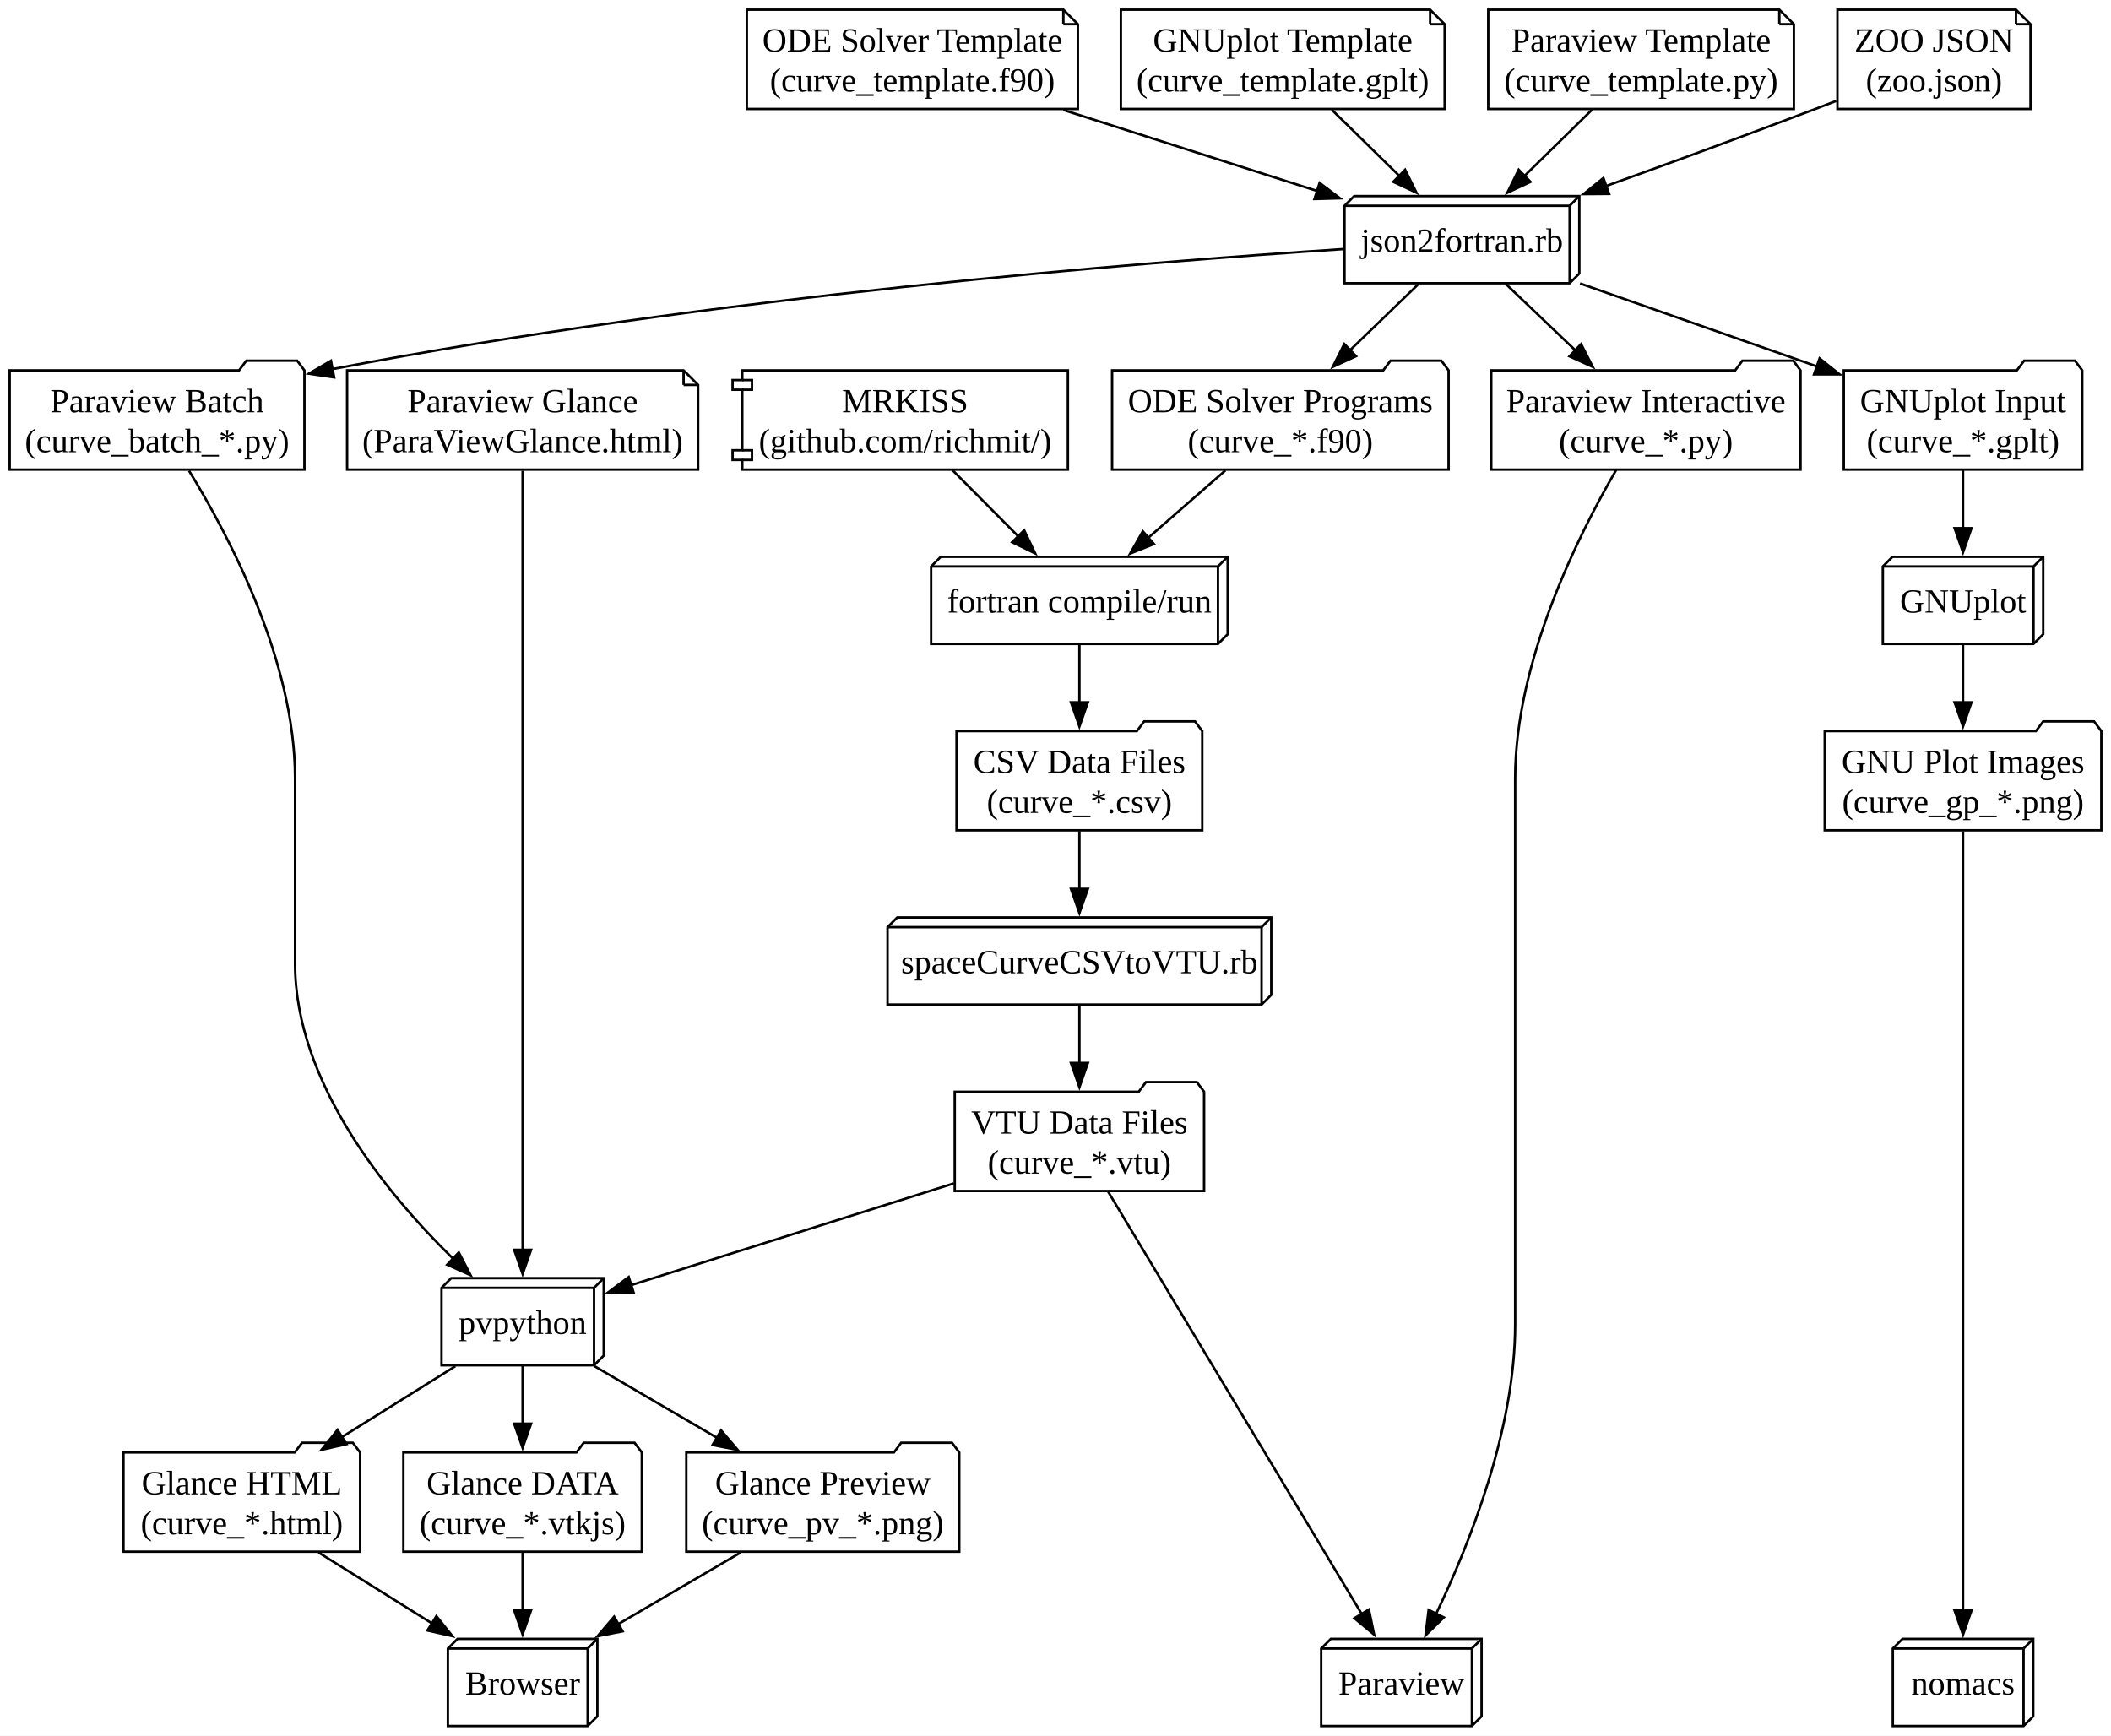
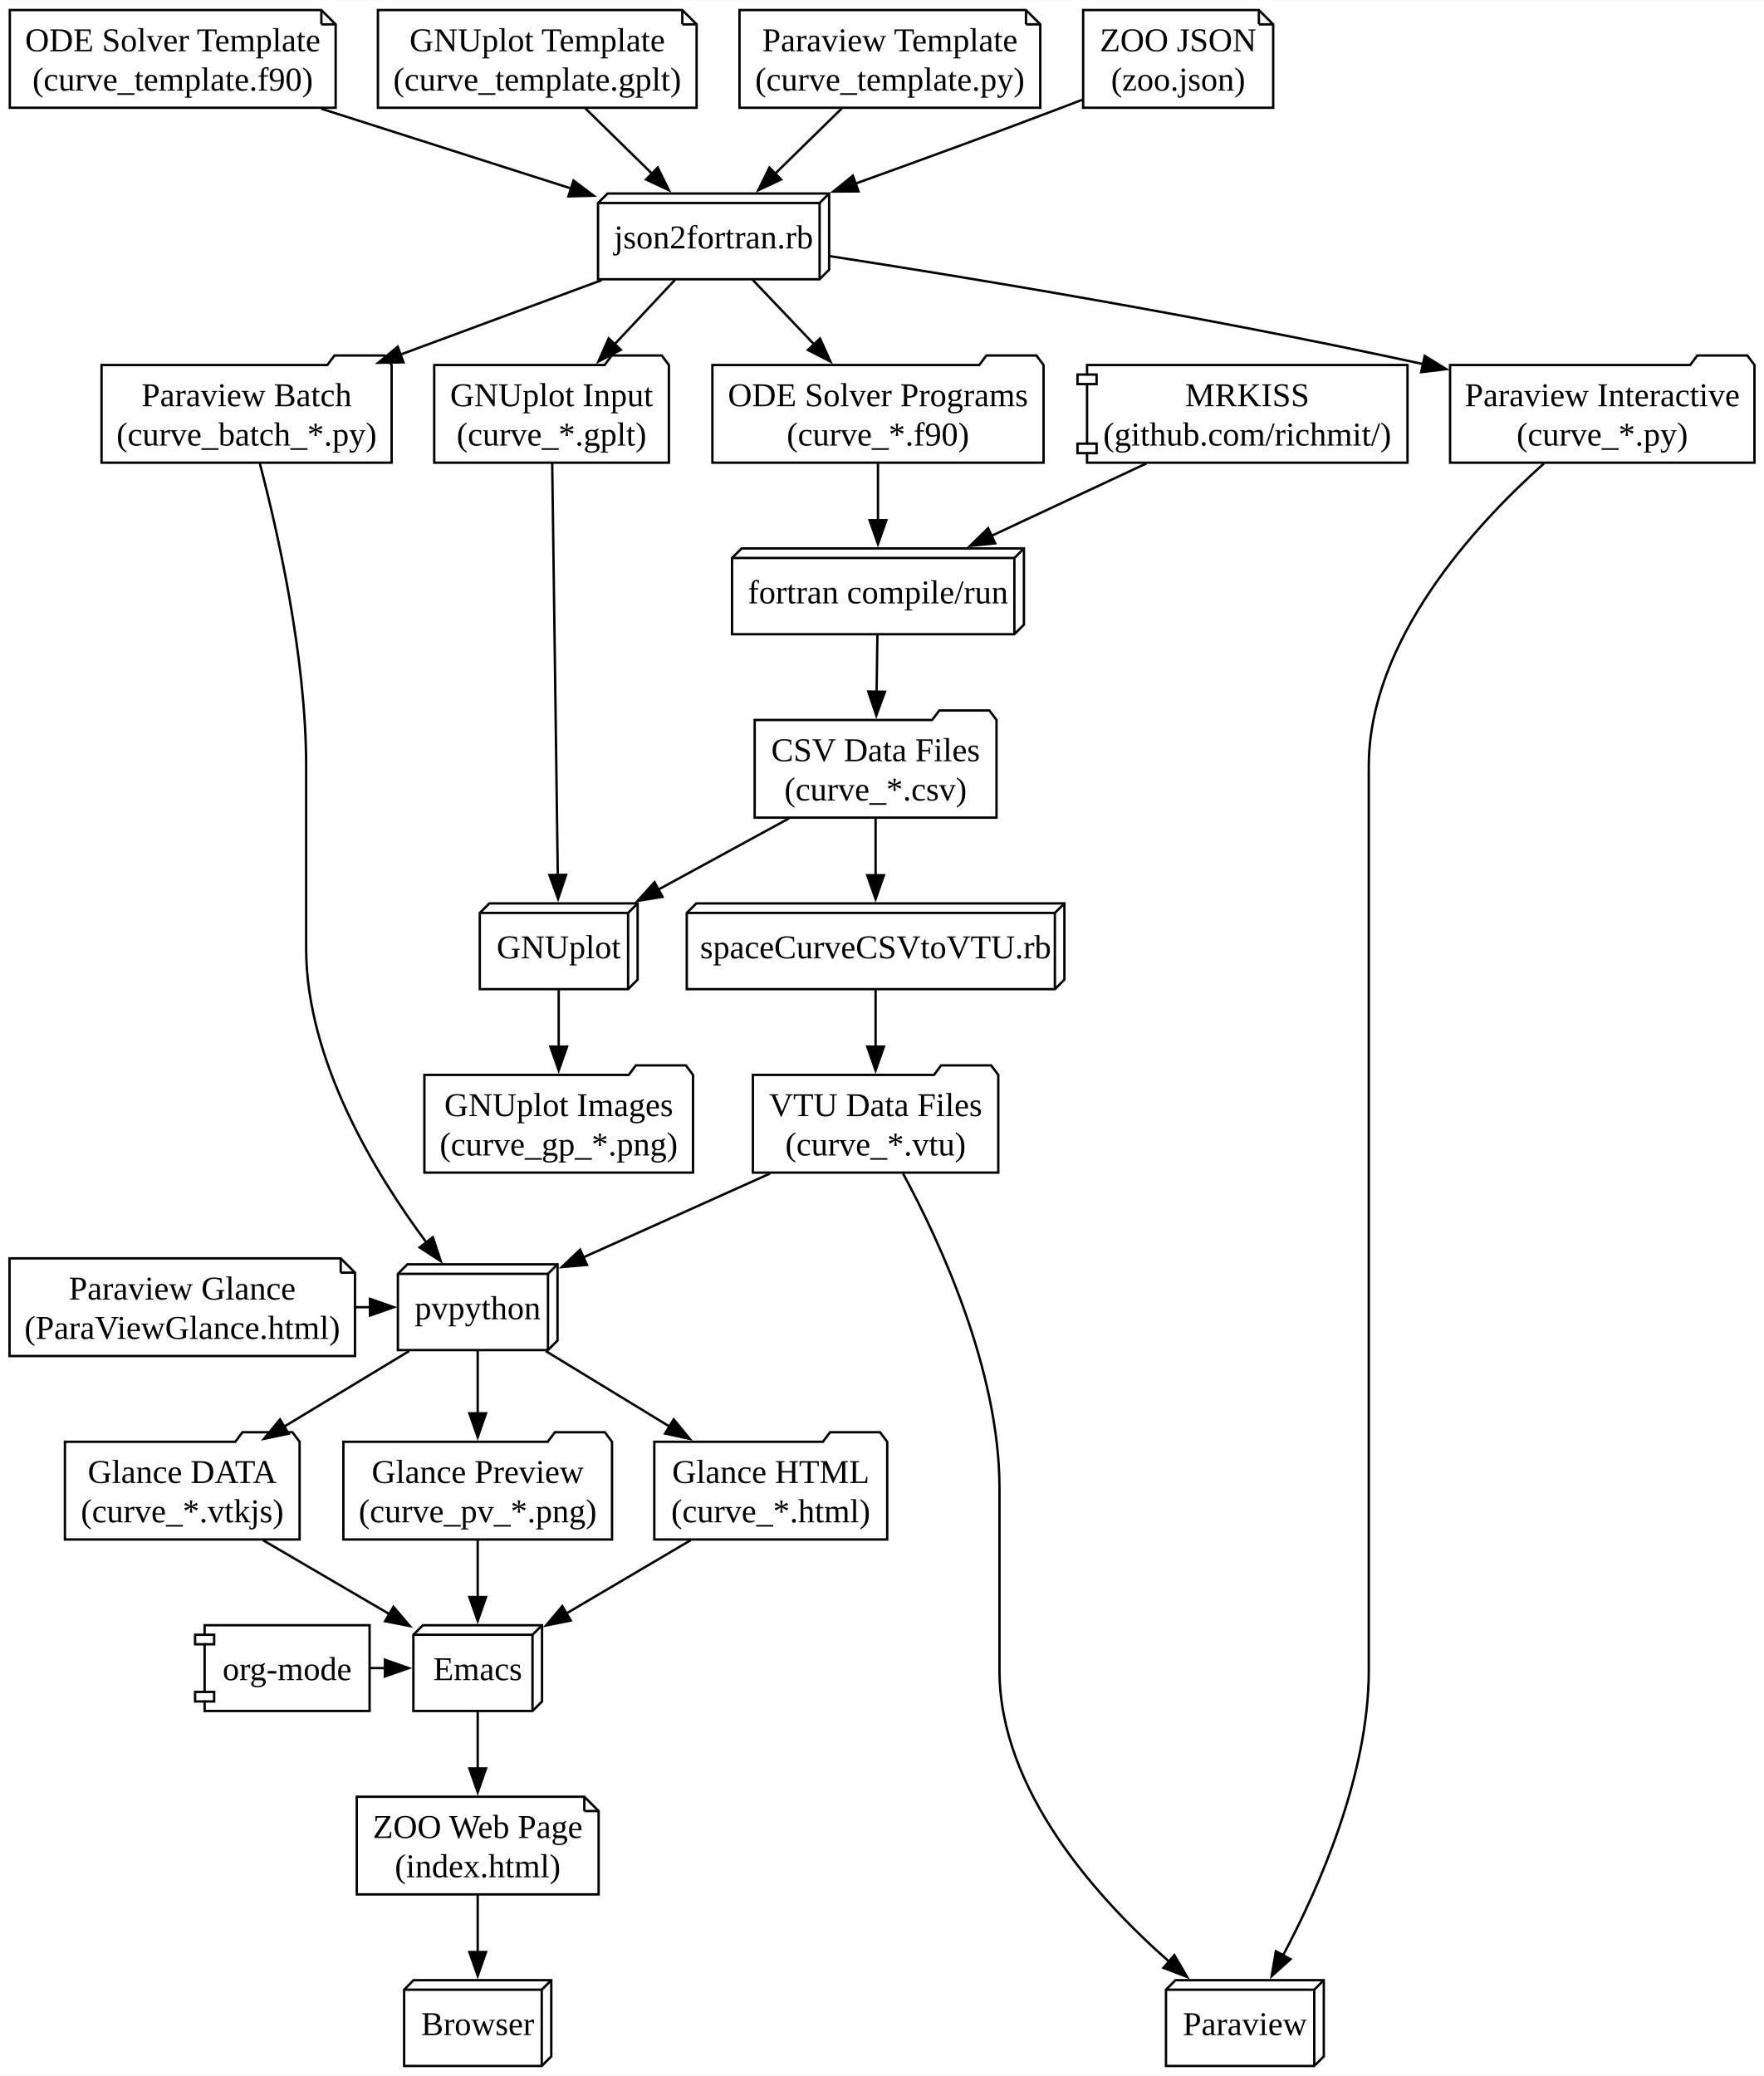
- <svg xmlns="http://www.w3.org/2000/svg" width="872pt" height="717pt" viewBox="0.00 0.00 872.00 717.00">
-   <g id="graph0" class="graph" transform="scale(1 1) rotate(0) translate(4 713)">
-     <polygon fill="white" stroke="none" points="-4,4 -4,-713 868,-713 868,4 -4,4" />
+ <svg xmlns="http://www.w3.org/2000/svg" width="740pt" height="871pt" viewBox="0.00 0.00 740.38 871.00">
+   <g id="graph0" class="graph" transform="scale(1 1) rotate(0) translate(4 867)">
+     <polygon fill="white" stroke="none" points="-4,4 -4,-867 736.38,-867 736.38,4 -4,4" />
    <g id="node1" class="node">
-       <polygon fill="none" stroke="black" points="435.25,-709 304.5,-709 304.5,-668 441.25,-668 441.25,-703 435.25,-709" />
-       <polyline fill="none" stroke="black" points="435.25,-709 435.25,-703" />
-       <polyline fill="none" stroke="black" points="441.25,-703 435.25,-703" />
-       <text text-anchor="middle" x="372.88" y="-691.7" font-family="Times New Roman,serif" font-size="14.00">ODE Solver Template</text>
-       <text text-anchor="middle" x="372.88" y="-675.2" font-family="Times New Roman,serif" font-size="14.00">(curve_template.f90)</text>
+       <polygon fill="none" stroke="black" points="130.88,-863 0.12,-863 0.12,-822 136.88,-822 136.88,-857 130.88,-863" />
+       <polyline fill="none" stroke="black" points="130.88,-863 130.88,-857" />
+       <polyline fill="none" stroke="black" points="136.88,-857 130.88,-857" />
+       <text text-anchor="middle" x="68.5" y="-845.7" font-family="Times New Roman,serif" font-size="14.00">ODE Solver Template</text>
+       <text text-anchor="middle" x="68.5" y="-829.2" font-family="Times New Roman,serif" font-size="14.00">(curve_template.f90)</text>
    </g>
    <g id="node5" class="node">
-       <polygon fill="none" stroke="black" points="648.38,-632 555.38,-632 551.38,-628 551.38,-596 644.38,-596 648.38,-600 648.38,-632" />
-       <polyline fill="none" stroke="black" points="644.38,-628 551.38,-628" />
-       <polyline fill="none" stroke="black" points="644.38,-628 644.38,-596" />
-       <polyline fill="none" stroke="black" points="644.38,-628 648.38,-632" />
-       <text text-anchor="middle" x="599.88" y="-608.95" font-family="Times New Roman,serif" font-size="14.00">json2fortran.rb</text>
+       <polygon fill="none" stroke="black" points="344,-786 251,-786 247,-782 247,-750 340,-750 344,-754 344,-786" />
+       <polyline fill="none" stroke="black" points="340,-782 247,-782" />
+       <polyline fill="none" stroke="black" points="340,-782 340,-750" />
+       <polyline fill="none" stroke="black" points="340,-782 344,-786" />
+       <text text-anchor="middle" x="295.5" y="-762.95" font-family="Times New Roman,serif" font-size="14.00">json2fortran.rb</text>
+     </g>
+     <g id="edge23" class="edge">
+       <path fill="none" stroke="black" d="M130.83,-821.59C163.61,-811.12 203.6,-798.35 235.96,-788.02" />
+       <polygon fill="black" stroke="black" points="236.71,-791.45 245.17,-785.07 234.58,-784.78 236.71,-791.45" />
+     </g>
+     <g id="node2" class="node">
+       <polygon fill="none" stroke="black" points="282.38,-863 154.62,-863 154.62,-822 288.38,-822 288.38,-857 282.38,-863" />
+       <polyline fill="none" stroke="black" points="282.38,-863 282.38,-857" />
+       <polyline fill="none" stroke="black" points="288.38,-857 282.38,-857" />
+       <text text-anchor="middle" x="221.5" y="-845.7" font-family="Times New Roman,serif" font-size="14.00">GNUplot Template</text>
+       <text text-anchor="middle" x="221.5" y="-829.2" font-family="Times New Roman,serif" font-size="14.00">(curve_template.gplt)</text>
+     </g>
+     <g id="edge24" class="edge">
+       <path fill="none" stroke="black" d="M241.72,-821.69C250.37,-813.21 260.57,-803.22 269.75,-794.23" />
+       <polygon fill="black" stroke="black" points="272.05,-796.88 276.74,-787.38 267.15,-791.88 272.05,-796.88" />
+     </g>
+     <g id="node3" class="node">
+       <polygon fill="none" stroke="black" points="426.62,-863 306.38,-863 306.38,-822 432.62,-822 432.62,-857 426.62,-863" />
+       <polyline fill="none" stroke="black" points="426.62,-863 426.62,-857" />
+       <polyline fill="none" stroke="black" points="432.62,-857 426.62,-857" />
+       <text text-anchor="middle" x="369.5" y="-845.7" font-family="Times New Roman,serif" font-size="14.00">Paraview Template</text>
+       <text text-anchor="middle" x="369.5" y="-829.2" font-family="Times New Roman,serif" font-size="14.00">(curve_template.py)</text>
+     </g>
+     <g id="edge25" class="edge">
+       <path fill="none" stroke="black" d="M349.28,-821.69C340.63,-813.21 330.43,-803.22 321.25,-794.23" />
+       <polygon fill="black" stroke="black" points="323.85,-791.88 314.26,-787.38 318.95,-796.88 323.85,-791.88" />
+     </g>
+     <g id="node4" class="node">
+       <polygon fill="none" stroke="black" points="524.38,-863 450.62,-863 450.62,-822 530.38,-822 530.38,-857 524.38,-863" />
+       <polyline fill="none" stroke="black" points="524.38,-863 524.38,-857" />
+       <polyline fill="none" stroke="black" points="530.38,-857 524.38,-857" />
+       <text text-anchor="middle" x="490.5" y="-845.7" font-family="Times New Roman,serif" font-size="14.00">ZOO JSON</text>
+       <text text-anchor="middle" x="490.5" y="-829.2" font-family="Times New Roman,serif" font-size="14.00">(zoo.json)</text>
+     </g>
+     <g id="edge26" class="edge">
+       <path fill="none" stroke="black" d="M450.16,-825.33C447.23,-824.2 444.32,-823.07 441.5,-822 413.15,-811.21 381.52,-799.67 354.97,-790.12" />
+       <polygon fill="black" stroke="black" points="356.32,-786.89 345.73,-786.81 353.96,-793.48 356.32,-786.89" />
+     </g>
+     <g id="node7" class="node">
+       <polygon fill="none" stroke="black" points="434,-714 431,-718 410,-718 407,-714 295,-714 295,-673 434,-673 434,-714" />
+       <text text-anchor="middle" x="364.5" y="-696.7" font-family="Times New Roman,serif" font-size="14.00">ODE Solver Programs</text>
+       <text text-anchor="middle" x="364.5" y="-680.2" font-family="Times New Roman,serif" font-size="14.00">(curve_*.f90)</text>
+     </g>
+     <g id="edge27" class="edge">
+       <path fill="none" stroke="black" d="M311.85,-749.82C319.6,-741.68 329.06,-731.74 337.81,-722.54" />
+       <polygon fill="black" stroke="black" points="340.18,-725.13 344.53,-715.48 335.11,-720.31 340.18,-725.13" />
+     </g>
+     <g id="node8" class="node">
+       <polygon fill="none" stroke="black" points="276.75,-714 273.75,-718 252.75,-718 249.75,-714 178.25,-714 178.25,-673 276.75,-673 276.75,-714" />
+       <text text-anchor="middle" x="227.5" y="-696.7" font-family="Times New Roman,serif" font-size="14.00">GNUplot Input</text>
+       <text text-anchor="middle" x="227.5" y="-680.2" font-family="Times New Roman,serif" font-size="14.00">(curve_*.gplt)</text>
+     </g>
+     <g id="edge28" class="edge">
+       <path fill="none" stroke="black" d="M279.38,-749.82C271.75,-741.68 262.43,-731.74 253.8,-722.54" />
+       <polygon fill="black" stroke="black" points="256.58,-720.38 247.18,-715.49 251.47,-725.17 256.58,-720.38" />
+     </g>
+     <g id="node9" class="node">
+       <polygon fill="none" stroke="black" points="160.38,-714 157.38,-718 136.38,-718 133.38,-714 38.62,-714 38.62,-673 160.38,-673 160.38,-714" />
+       <text text-anchor="middle" x="99.5" y="-696.7" font-family="Times New Roman,serif" font-size="14.00">Paraview Batch</text>
+       <text text-anchor="middle" x="99.5" y="-680.2" font-family="Times New Roman,serif" font-size="14.00">(curve_batch_*.py)</text>
+     </g>
+     <g id="edge29" class="edge">
+       <path fill="none" stroke="black" d="M248.55,-749.63C223.26,-740.28 191.67,-728.59 164.09,-718.39" />
+       <polygon fill="black" stroke="black" points="165.35,-715.13 154.76,-714.94 162.92,-721.69 165.35,-715.13" />
+     </g>
+     <g id="node11" class="node">
+       <polygon fill="none" stroke="black" points="732.38,-714 729.38,-718 708.38,-718 705.38,-714 604.62,-714 604.62,-673 732.38,-673 732.38,-714" />
+       <text text-anchor="middle" x="668.5" y="-696.7" font-family="Times New Roman,serif" font-size="14.00">Paraview Interactive</text>
+       <text text-anchor="middle" x="668.5" y="-680.2" font-family="Times New Roman,serif" font-size="14.00">(curve_*.py)</text>
+     </g>
+     <g id="edge30" class="edge">
+       <path fill="none" stroke="black" d="M344.34,-759.7C401.65,-750.83 499.75,-734.75 593.38,-714.38" />
+       <polygon fill="black" stroke="black" points="593.99,-717.83 603,-712.26 592.49,-710.99 593.99,-717.83" />
+     </g>
+     <g id="node6" class="node">
+       <polygon fill="none" stroke="black" points="586.75,-714 452.25,-714 452.25,-710 448.25,-710 448.25,-706 452.25,-706 452.25,-681 448.25,-681 448.25,-677 452.25,-677 452.25,-673 586.75,-673 586.75,-714" />
+       <polyline fill="none" stroke="black" points="452.25,-710 456.25,-710 456.25,-706 452.25,-706" />
+       <polyline fill="none" stroke="black" points="452.25,-681 456.25,-681 456.25,-677 452.25,-677" />
+       <text text-anchor="middle" x="519.5" y="-696.7" font-family="Times New Roman,serif" font-size="14.00">MRKISS</text>
+       <text text-anchor="middle" x="519.5" y="-680.2" font-family="Times New Roman,serif" font-size="14.00">(github.com/richmit/)</text>
+     </g>
+     <g id="node12" class="node">
+       <polygon fill="none" stroke="black" points="425.75,-637 307.25,-637 303.25,-633 303.25,-601 421.75,-601 425.75,-605 425.75,-637" />
+       <polyline fill="none" stroke="black" points="421.75,-633 303.25,-633" />
+       <polyline fill="none" stroke="black" points="421.75,-633 421.75,-601" />
+       <polyline fill="none" stroke="black" points="421.75,-633 425.75,-637" />
+       <text text-anchor="middle" x="364.5" y="-613.95" font-family="Times New Roman,serif" font-size="14.00">fortran compile/run</text>
+     </g>
+     <g id="edge1" class="edge">
+       <path fill="none" stroke="black" d="M477.15,-672.69C456.98,-663.26 432.78,-651.94 412,-642.22" />
+       <polygon fill="black" stroke="black" points="413.7,-639.15 403.16,-638.08 410.73,-645.49 413.7,-639.15" />
+     </g>
+     <g id="edge2" class="edge">
+       <path fill="none" stroke="black" d="M364.5,-672.69C364.5,-665.25 364.5,-656.64 364.5,-648.57" />
+       <polygon fill="black" stroke="black" points="368,-648.83 364.5,-638.83 361,-648.83 368,-648.83" />
+     </g>
+     <g id="node13" class="node">
+       <polygon fill="none" stroke="black" points="263.62,-488 201.38,-488 197.38,-484 197.38,-452 259.62,-452 263.62,-456 263.62,-488" />
+       <polyline fill="none" stroke="black" points="259.62,-484 197.38,-484" />
+       <polyline fill="none" stroke="black" points="259.62,-484 259.62,-452" />
+       <polyline fill="none" stroke="black" points="259.62,-484 263.62,-488" />
+       <text text-anchor="middle" x="230.5" y="-464.95" font-family="Times New Roman,serif" font-size="14.00">GNUplot</text>
+     </g>
+     <g id="edge5" class="edge">
+       <path fill="none" stroke="black" d="M227.77,-672.84C228.3,-633.66 229.49,-545.67 230.11,-499.9" />
+       <polygon fill="black" stroke="black" points="233.61,-500 230.24,-489.96 226.61,-499.91 233.61,-500" />
+     </g>
+     <g id="node18" class="node">
+       <polygon fill="none" stroke="black" points="230,-336.5 167,-336.5 163,-332.5 163,-300.5 226,-300.5 230,-304.5 230,-336.5" />
+       <polyline fill="none" stroke="black" points="226,-332.5 163,-332.5" />
+       <polyline fill="none" stroke="black" points="226,-332.5 226,-300.5" />
+       <polyline fill="none" stroke="black" points="226,-332.5 230,-336.5" />
+       <text text-anchor="middle" x="196.5" y="-313.45" font-family="Times New Roman,serif" font-size="14.00">pvpython</text>
+     </g>
+     <g id="edge14" class="edge">
+       <path fill="none" stroke="black" d="M105.05,-672.71C112.41,-644.65 124.5,-591.58 124.5,-545.5 124.5,-545.5 124.5,-545.5 124.5,-469 124.5,-421.89 153.87,-373.97 175.1,-345.49" />
+       <polygon fill="black" stroke="black" points="177.69,-347.87 181.01,-337.81 172.14,-343.6 177.69,-347.87" />
+     </g>
+     <g id="node10" class="node">
+       <polygon fill="none" stroke="black" points="139,-339 0,-339 0,-298 145,-298 145,-333 139,-339" />
+       <polyline fill="none" stroke="black" points="139,-339 139,-333" />
+       <polyline fill="none" stroke="black" points="145,-333 139,-333" />
+       <text text-anchor="middle" x="72.5" y="-321.7" font-family="Times New Roman,serif" font-size="14.00">Paraview Glance</text>
+       <text text-anchor="middle" x="72.5" y="-305.2" font-family="Times New Roman,serif" font-size="14.00">(ParaViewGlance.html)</text>
+     </g>
+     <g id="edge12" class="edge">
+       <path fill="none" stroke="black" d="M145.16,-318.5C147.27,-318.5 149.38,-318.5 151.5,-318.5" />
+       <polygon fill="black" stroke="black" points="151.29,-322 161.29,-318.5 151.29,-315 151.29,-322" />
+     </g>
+     <g id="node24" class="node">
+       <polygon fill="none" stroke="black" points="551.62,-36 489.38,-36 485.38,-32 485.38,0 547.62,0 551.62,-4 551.62,-36" />
+       <polyline fill="none" stroke="black" points="547.62,-32 485.38,-32" />
+       <polyline fill="none" stroke="black" points="547.62,-32 547.62,0" />
+       <polyline fill="none" stroke="black" points="547.62,-32 551.62,-36" />
+       <text text-anchor="middle" x="518.5" y="-12.95" font-family="Times New Roman,serif" font-size="14.00">Paraview</text>
+     </g>
+     <g id="edge18" class="edge">
+       <path fill="none" stroke="black" d="M644.02,-672.67C615,-646.76 570.5,-598.41 570.5,-545.5 570.5,-545.5 570.5,-545.5 570.5,-166 570.5,-122.12 549.65,-74.87 534.36,-46.12" />
+       <polygon fill="black" stroke="black" points="537.63,-44.81 529.75,-37.72 531.5,-48.17 537.63,-44.81" />
+     </g>
+     <g id="node14" class="node">
+       <polygon fill="none" stroke="black" points="414.25,-565 411.25,-569 390.25,-569 387.25,-565 312.75,-565 312.75,-524 414.25,-524 414.25,-565" />
+       <text text-anchor="middle" x="363.5" y="-547.7" font-family="Times New Roman,serif" font-size="14.00">CSV Data Files</text>
+       <text text-anchor="middle" x="363.5" y="-531.2" font-family="Times New Roman,serif" font-size="14.00">(curve_*.csv)</text>
+     </g>
+     <g id="edge3" class="edge">
+       <path fill="none" stroke="black" d="M364.26,-600.82C364.16,-593.59 364.04,-584.95 363.93,-576.66" />
+       <polygon fill="black" stroke="black" points="367.43,-576.85 363.8,-566.89 360.43,-576.94 367.43,-576.85" />
+     </g>
+     <g id="node15" class="node">
+       <polygon fill="none" stroke="black" points="286.88,-416 283.88,-420 262.88,-420 259.88,-416 174.12,-416 174.12,-375 286.88,-375 286.88,-416" />
+       <text text-anchor="middle" x="230.5" y="-398.7" font-family="Times New Roman,serif" font-size="14.00">GNUplot Images</text>
+       <text text-anchor="middle" x="230.5" y="-382.2" font-family="Times New Roman,serif" font-size="14.00">(curve_gp_*.png)</text>
+     </g>
+     <g id="edge4" class="edge">
+       <path fill="none" stroke="black" d="M230.5,-451.82C230.5,-444.59 230.5,-435.95 230.5,-427.66" />
+       <polygon fill="black" stroke="black" points="234,-427.89 230.5,-417.89 227,-427.89 234,-427.89" />
+     </g>
+     <g id="edge7" class="edge">
+       <path fill="none" stroke="black" d="M327.16,-523.69C310.18,-514.44 289.88,-503.37 272.28,-493.78" />
+       <polygon fill="black" stroke="black" points="274.06,-490.76 263.6,-489.04 270.71,-496.9 274.06,-490.76" />
+     </g>
+     <g id="node16" class="node">
+       <polygon fill="none" stroke="black" points="442.75,-488 288.25,-488 284.25,-484 284.25,-452 438.75,-452 442.75,-456 442.75,-488" />
+       <polyline fill="none" stroke="black" points="438.75,-484 284.25,-484" />
+       <polyline fill="none" stroke="black" points="438.75,-484 438.75,-452" />
+       <polyline fill="none" stroke="black" points="438.75,-484 442.75,-488" />
+       <text text-anchor="middle" x="363.5" y="-464.95" font-family="Times New Roman,serif" font-size="14.00">spaceCurveCSVtoVTU.rb</text>
+     </g>
+     <g id="edge6" class="edge">
+       <path fill="none" stroke="black" d="M363.5,-523.69C363.5,-516.25 363.5,-507.64 363.5,-499.57" />
+       <polygon fill="black" stroke="black" points="367,-499.83 363.5,-489.83 360,-499.83 367,-499.83" />
+     </g>
+     <g id="node17" class="node">
+       <polygon fill="none" stroke="black" points="415,-416 412,-420 391,-420 388,-416 312,-416 312,-375 415,-375 415,-416" />
+       <text text-anchor="middle" x="363.5" y="-398.7" font-family="Times New Roman,serif" font-size="14.00">VTU Data Files</text>
+       <text text-anchor="middle" x="363.5" y="-382.2" font-family="Times New Roman,serif" font-size="14.00">(curve_*.vtu)</text>
+     </g>
+     <g id="edge8" class="edge">
+       <path fill="none" stroke="black" d="M363.5,-451.82C363.5,-444.59 363.5,-435.95 363.5,-427.66" />
+       <polygon fill="black" stroke="black" points="367,-427.89 363.5,-417.89 360,-427.89 367,-427.89" />
+     </g>
+     <g id="edge13" class="edge">
+       <path fill="none" stroke="black" d="M319.19,-374.6C294.94,-363.71 265,-350.26 240.77,-339.38" />
+       <polygon fill="black" stroke="black" points="242.36,-336.26 231.8,-335.35 239.49,-342.64 242.36,-336.26" />
+     </g>
+     <g id="edge19" class="edge">
+       <path fill="none" stroke="black" d="M375.04,-374.59C390.36,-346.24 415.5,-292.14 415.5,-242.5 415.5,-242.5 415.5,-242.5 415.5,-166 415.5,-115.66 456.52,-70.31 486.79,-43.7" />
+       <polygon fill="black" stroke="black" points="488.89,-46.51 494.23,-37.37 484.35,-41.18 488.89,-46.51" />
+     </g>
+     <g id="node19" class="node">
+       <polygon fill="none" stroke="black" points="368.38,-262 365.38,-266 344.38,-266 341.38,-262 270.62,-262 270.62,-221 368.38,-221 368.38,-262" />
+       <text text-anchor="middle" x="319.5" y="-244.7" font-family="Times New Roman,serif" font-size="14.00">Glance HTML</text>
+       <text text-anchor="middle" x="319.5" y="-228.2" font-family="Times New Roman,serif" font-size="14.00">(curve_*.html)</text>
+     </g>
+     <g id="edge9" class="edge">
+       <path fill="none" stroke="black" d="M225.03,-300.1C240.45,-290.7 259.81,-278.9 276.97,-268.43" />
+       <polygon fill="black" stroke="black" points="278.77,-271.43 285.49,-263.24 275.13,-265.46 278.77,-271.43" />
+     </g>
+     <g id="node20" class="node">
+       <polygon fill="none" stroke="black" points="121.75,-262 118.75,-266 97.75,-266 94.75,-262 23.25,-262 23.25,-221 121.75,-221 121.75,-262" />
+       <text text-anchor="middle" x="72.5" y="-244.7" font-family="Times New Roman,serif" font-size="14.00">Glance DATA</text>
+       <text text-anchor="middle" x="72.5" y="-228.2" font-family="Times New Roman,serif" font-size="14.00">(curve_*.vtkjs)</text>
+     </g>
+     <g id="edge10" class="edge">
+       <path fill="none" stroke="black" d="M167.74,-300.1C152.05,-290.61 132.32,-278.68 114.89,-268.14" />
+       <polygon fill="black" stroke="black" points="117.15,-265.41 106.78,-263.23 113.53,-271.4 117.15,-265.41" />
+     </g>
+     <g id="node21" class="node">
+       <polygon fill="none" stroke="black" points="252.88,-262 249.88,-266 228.88,-266 225.88,-262 140.12,-262 140.12,-221 252.88,-221 252.88,-262" />
+       <text text-anchor="middle" x="196.5" y="-244.7" font-family="Times New Roman,serif" font-size="14.00">Glance Preview</text>
+       <text text-anchor="middle" x="196.5" y="-228.2" font-family="Times New Roman,serif" font-size="14.00">(curve_pv_*.png)</text>
+     </g>
+     <g id="edge11" class="edge">
+       <path fill="none" stroke="black" d="M196.5,-300.1C196.5,-292.28 196.5,-282.8 196.5,-273.81" />
+       <polygon fill="black" stroke="black" points="200,-273.96 196.5,-263.96 193,-273.96 200,-273.96" />
+     </g>
+     <g id="node23" class="node">
+       <polygon fill="none" stroke="black" points="223.5,-185 173.5,-185 169.5,-181 169.5,-149 219.5,-149 223.5,-153 223.5,-185" />
+       <polyline fill="none" stroke="black" points="219.5,-181 169.5,-181" />
+       <polyline fill="none" stroke="black" points="219.5,-181 219.5,-149" />
+       <polyline fill="none" stroke="black" points="219.5,-181 223.5,-185" />
+       <text text-anchor="middle" x="196.5" y="-161.95" font-family="Times New Roman,serif" font-size="14.00">Emacs</text>
+     </g>
+     <g id="edge15" class="edge">
+       <path fill="none" stroke="black" d="M285.89,-220.69C269.75,-211.18 250.36,-199.75 233.77,-189.97" />
+       <polygon fill="black" stroke="black" points="235.55,-186.96 225.16,-184.89 232,-192.99 235.55,-186.96" />
+     </g>
+     <g id="edge16" class="edge">
+       <path fill="none" stroke="black" d="M106.38,-220.69C122.93,-211.02 142.86,-199.36 159.77,-189.48" />
+       <polygon fill="black" stroke="black" points="161.15,-192.72 168.02,-184.65 157.62,-186.68 161.15,-192.72" />
+     </g>
+     <g id="edge17" class="edge">
+       <path fill="none" stroke="black" d="M196.5,-220.69C196.5,-213.25 196.5,-204.64 196.5,-196.57" />
+       <polygon fill="black" stroke="black" points="200,-196.83 196.5,-186.83 193,-196.83 200,-196.83" />
+     </g>
+     <g id="node22" class="node">
+       <polygon fill="none" stroke="black" points="227.38,-36 169.62,-36 165.62,-32 165.62,0 223.38,0 227.38,-4 227.38,-36" />
+       <polyline fill="none" stroke="black" points="223.38,-32 165.62,-32" />
+       <polyline fill="none" stroke="black" points="223.38,-32 223.38,0" />
+       <polyline fill="none" stroke="black" points="223.38,-32 227.38,-36" />
+       <text text-anchor="middle" x="196.5" y="-12.95" font-family="Times New Roman,serif" font-size="14.00">Browser</text>
+     </g>
+     <g id="node25" class="node">
+       <polygon fill="none" stroke="black" points="241.25,-113 145.75,-113 145.75,-72 247.25,-72 247.25,-107 241.25,-113" />
+       <polyline fill="none" stroke="black" points="241.25,-113 241.25,-107" />
+       <polyline fill="none" stroke="black" points="247.25,-107 241.25,-107" />
+       <text text-anchor="middle" x="196.5" y="-95.7" font-family="Times New Roman,serif" font-size="14.00">ZOO Web Page</text>
+       <text text-anchor="middle" x="196.5" y="-79.2" font-family="Times New Roman,serif" font-size="14.00">(index.html)</text>
+     </g>
+     <g id="edge21" class="edge">
+       <path fill="none" stroke="black" d="M196.5,-148.82C196.5,-141.59 196.5,-132.95 196.5,-124.66" />
+       <polygon fill="black" stroke="black" points="200,-124.89 196.5,-114.89 193,-124.89 200,-124.89" />
+     </g>
+     <g id="edge22" class="edge">
+       <path fill="none" stroke="black" d="M196.5,-71.69C196.5,-64.25 196.5,-55.64 196.5,-47.57" />
+       <polygon fill="black" stroke="black" points="200,-47.83 196.5,-37.83 193,-47.83 200,-47.83" />
+     </g>
+     <g id="node26" class="node">
+       <polygon fill="none" stroke="black" points="151.12,-185 81.88,-185 81.88,-181 77.88,-181 77.88,-177 81.88,-177 81.88,-157 77.88,-157 77.88,-153 81.88,-153 81.88,-149 151.12,-149 151.12,-185" />
+       <polyline fill="none" stroke="black" points="81.88,-181 85.88,-181 85.88,-177 81.88,-177" />
+       <polyline fill="none" stroke="black" points="81.88,-157 85.88,-157 85.88,-153 81.88,-153" />
+       <text text-anchor="middle" x="116.5" y="-161.95" font-family="Times New Roman,serif" font-size="14.00">org-mode</text>
    </g>
    <g id="edge20" class="edge">
-       <path fill="none" stroke="black" d="M435.2,-667.59C467.99,-657.12 507.97,-644.35 540.33,-634.02" />
-       <polygon fill="black" stroke="black" points="541.09,-637.45 549.55,-631.07 538.96,-630.78 541.09,-637.45" />
-     </g>
-     <g id="node2" class="node">
-       <polygon fill="none" stroke="black" points="586.75,-709 459,-709 459,-668 592.75,-668 592.75,-703 586.75,-709" />
-       <polyline fill="none" stroke="black" points="586.75,-709 586.75,-703" />
-       <polyline fill="none" stroke="black" points="592.75,-703 586.75,-703" />
-       <text text-anchor="middle" x="525.88" y="-691.7" font-family="Times New Roman,serif" font-size="14.00">GNUplot Template</text>
-       <text text-anchor="middle" x="525.88" y="-675.2" font-family="Times New Roman,serif" font-size="14.00">(curve_template.gplt)</text>
-     </g>
-     <g id="edge21" class="edge">
-       <path fill="none" stroke="black" d="M546.1,-667.69C554.75,-659.21 564.95,-649.22 574.13,-640.23" />
-       <polygon fill="black" stroke="black" points="576.42,-642.88 581.12,-633.38 571.52,-637.88 576.42,-642.88" />
-     </g>
-     <g id="node3" class="node">
-       <polygon fill="none" stroke="black" points="731,-709 610.75,-709 610.75,-668 737,-668 737,-703 731,-709" />
-       <polyline fill="none" stroke="black" points="731,-709 731,-703" />
-       <polyline fill="none" stroke="black" points="737,-703 731,-703" />
-       <text text-anchor="middle" x="673.88" y="-691.7" font-family="Times New Roman,serif" font-size="14.00">Paraview Template</text>
-       <text text-anchor="middle" x="673.88" y="-675.2" font-family="Times New Roman,serif" font-size="14.00">(curve_template.py)</text>
-     </g>
-     <g id="edge22" class="edge">
-       <path fill="none" stroke="black" d="M653.65,-667.69C645,-659.21 634.8,-649.22 625.62,-640.23" />
-       <polygon fill="black" stroke="black" points="628.23,-637.88 618.63,-633.38 623.33,-642.88 628.23,-637.88" />
-     </g>
-     <g id="node4" class="node">
-       <polygon fill="none" stroke="black" points="828.75,-709 755,-709 755,-668 834.75,-668 834.75,-703 828.75,-709" />
-       <polyline fill="none" stroke="black" points="828.75,-709 828.75,-703" />
-       <polyline fill="none" stroke="black" points="834.75,-703 828.75,-703" />
-       <text text-anchor="middle" x="794.88" y="-691.7" font-family="Times New Roman,serif" font-size="14.00">ZOO JSON</text>
-       <text text-anchor="middle" x="794.88" y="-675.2" font-family="Times New Roman,serif" font-size="14.00">(zoo.json)</text>
-     </g>
-     <g id="edge23" class="edge">
-       <path fill="none" stroke="black" d="M754.54,-671.33C751.61,-670.2 748.7,-669.07 745.88,-668 717.52,-657.21 685.89,-645.67 659.34,-636.12" />
-       <polygon fill="black" stroke="black" points="660.7,-632.89 650.1,-632.81 658.33,-639.48 660.7,-632.89" />
-     </g>
-     <g id="node7" class="node">
-       <polygon fill="none" stroke="black" points="594.38,-560 591.38,-564 570.38,-564 567.38,-560 455.38,-560 455.38,-519 594.38,-519 594.38,-560" />
-       <text text-anchor="middle" x="524.88" y="-542.7" font-family="Times New Roman,serif" font-size="14.00">ODE Solver Programs</text>
-       <text text-anchor="middle" x="524.88" y="-526.2" font-family="Times New Roman,serif" font-size="14.00">(curve_*.f90)</text>
-     </g>
-     <g id="edge24" class="edge">
-       <path fill="none" stroke="black" d="M582.1,-595.82C573.59,-587.59 563.19,-577.53 553.59,-568.26" />
-       <polygon fill="black" stroke="black" points="556.15,-565.87 546.53,-561.43 551.29,-570.9 556.15,-565.87" />
-     </g>
-     <g id="node8" class="node">
-       <polygon fill="none" stroke="black" points="856.12,-560 853.12,-564 832.12,-564 829.12,-560 757.62,-560 757.62,-519 856.12,-519 856.12,-560" />
-       <text text-anchor="middle" x="806.88" y="-542.7" font-family="Times New Roman,serif" font-size="14.00">GNUplot Input</text>
-       <text text-anchor="middle" x="806.88" y="-526.2" font-family="Times New Roman,serif" font-size="14.00">(curve_*.gplt)</text>
-     </g>
-     <g id="edge25" class="edge">
-       <path fill="none" stroke="black" d="M648.67,-595.91C677.97,-585.65 715.47,-572.51 746.61,-561.61" />
-       <polygon fill="black" stroke="black" points="747.62,-564.96 755.9,-558.35 745.31,-558.35 747.62,-564.96" />
-     </g>
-     <g id="node9" class="node">
-       <polygon fill="none" stroke="black" points="121.75,-560 118.75,-564 97.75,-564 94.75,-560 0,-560 0,-519 121.75,-519 121.75,-560" />
-       <text text-anchor="middle" x="60.88" y="-542.7" font-family="Times New Roman,serif" font-size="14.00">Paraview Batch</text>
-       <text text-anchor="middle" x="60.88" y="-526.2" font-family="Times New Roman,serif" font-size="14.00">(curve_batch_*.py)</text>
-     </g>
-     <g id="edge26" class="edge">
-       <path fill="none" stroke="black" d="M551.1,-610.13C467.29,-604.63 290.5,-590.54 133.35,-560.54" />
-       <polygon fill="black" stroke="black" points="134.04,-557.11 123.56,-558.64 132.71,-563.98 134.04,-557.11" />
-     </g>
-     <g id="node11" class="node">
-       <polygon fill="none" stroke="black" points="739.75,-560 736.75,-564 715.75,-564 712.75,-560 612,-560 612,-519 739.75,-519 739.75,-560" />
-       <text text-anchor="middle" x="675.88" y="-542.7" font-family="Times New Roman,serif" font-size="14.00">Paraview Interactive</text>
-       <text text-anchor="middle" x="675.88" y="-526.2" font-family="Times New Roman,serif" font-size="14.00">(curve_*.py)</text>
-     </g>
-     <g id="edge27" class="edge">
-       <path fill="none" stroke="black" d="M617.89,-595.82C626.51,-587.59 637.05,-577.53 646.77,-568.26" />
-       <polygon fill="black" stroke="black" points="649.12,-570.86 653.94,-561.43 644.29,-565.8 649.12,-570.86" />
-     </g>
-     <g id="node6" class="node">
-       <polygon fill="none" stroke="black" points="437.12,-560 302.62,-560 302.62,-556 298.62,-556 298.62,-552 302.62,-552 302.62,-527 298.62,-527 298.62,-523 302.62,-523 302.62,-519 437.12,-519 437.12,-560" />
-       <polyline fill="none" stroke="black" points="302.62,-556 306.62,-556 306.62,-552 302.62,-552" />
-       <polyline fill="none" stroke="black" points="302.62,-527 306.62,-527 306.62,-523 302.62,-523" />
-       <text text-anchor="middle" x="369.88" y="-542.7" font-family="Times New Roman,serif" font-size="14.00">MRKISS</text>
-       <text text-anchor="middle" x="369.88" y="-526.2" font-family="Times New Roman,serif" font-size="14.00">(github.com/richmit/)</text>
-     </g>
-     <g id="node12" class="node">
-       <polygon fill="none" stroke="black" points="503.12,-483 384.62,-483 380.62,-479 380.62,-447 499.12,-447 503.12,-451 503.12,-483" />
-       <polyline fill="none" stroke="black" points="499.12,-479 380.62,-479" />
-       <polyline fill="none" stroke="black" points="499.12,-479 499.12,-447" />
-       <polyline fill="none" stroke="black" points="499.12,-479 503.12,-483" />
-       <text text-anchor="middle" x="441.88" y="-459.95" font-family="Times New Roman,serif" font-size="14.00">fortran compile/run</text>
-     </g>
-     <g id="edge1" class="edge">
-       <path fill="none" stroke="black" d="M389.55,-518.69C397.97,-510.21 407.89,-500.22 416.82,-491.23" />
-       <polygon fill="black" stroke="black" points="419.05,-493.96 423.61,-484.39 414.08,-489.02 419.05,-493.96" />
-     </g>
-     <g id="edge2" class="edge">
-       <path fill="none" stroke="black" d="M502.19,-518.69C492.3,-510.04 480.58,-499.81 470.13,-490.68" />
-       <polygon fill="black" stroke="black" points="472.68,-488.26 462.84,-484.32 468.07,-493.53 472.68,-488.26" />
-     </g>
-     <g id="node13" class="node">
-       <polygon fill="none" stroke="black" points="840,-483 777.75,-483 773.75,-479 773.75,-447 836,-447 840,-451 840,-483" />
-       <polyline fill="none" stroke="black" points="836,-479 773.75,-479" />
-       <polyline fill="none" stroke="black" points="836,-479 836,-447" />
-       <polyline fill="none" stroke="black" points="836,-479 840,-483" />
-       <text text-anchor="middle" x="806.88" y="-459.95" font-family="Times New Roman,serif" font-size="14.00">GNUplot</text>
-     </g>
-     <g id="edge5" class="edge">
-       <path fill="none" stroke="black" d="M806.88,-518.69C806.88,-511.25 806.88,-502.64 806.88,-494.57" />
-       <polygon fill="black" stroke="black" points="810.38,-494.83 806.88,-484.83 803.38,-494.83 810.38,-494.83" />
-     </g>
-     <g id="node18" class="node">
-       <polygon fill="none" stroke="black" points="245.38,-185 182.38,-185 178.38,-181 178.38,-149 241.38,-149 245.38,-153 245.38,-185" />
-       <polyline fill="none" stroke="black" points="241.38,-181 178.38,-181" />
-       <polyline fill="none" stroke="black" points="241.38,-181 241.38,-149" />
-       <polyline fill="none" stroke="black" points="241.38,-181 245.38,-185" />
-       <text text-anchor="middle" x="211.88" y="-161.95" font-family="Times New Roman,serif" font-size="14.00">pvpython</text>
-     </g>
-     <g id="edge13" class="edge">
-       <path fill="none" stroke="black" d="M74.1,-518.52C90.93,-491.09 117.88,-439.68 117.88,-391.5 117.88,-391.5 117.88,-391.5 117.88,-315 117.88,-265.86 155.62,-219.97 183.27,-192.94" />
-       <polygon fill="black" stroke="black" points="185.52,-195.64 190.38,-186.22 180.71,-190.55 185.52,-195.64" />
-     </g>
-     <g id="node10" class="node">
-       <polygon fill="none" stroke="black" points="278.38,-560 139.38,-560 139.38,-519 284.38,-519 284.38,-554 278.38,-560" />
-       <polyline fill="none" stroke="black" points="278.38,-560 278.38,-554" />
-       <polyline fill="none" stroke="black" points="284.38,-554 278.38,-554" />
-       <text text-anchor="middle" x="211.88" y="-542.7" font-family="Times New Roman,serif" font-size="14.00">Paraview Glance</text>
-       <text text-anchor="middle" x="211.88" y="-526.2" font-family="Times New Roman,serif" font-size="14.00">(ParaViewGlance.html)</text>
-     </g>
-     <g id="edge11" class="edge">
-       <path fill="none" stroke="black" d="M211.88,-518.53C211.88,-490.25 211.88,-436.93 211.88,-391.5 211.88,-391.5 211.88,-391.5 211.88,-315 211.88,-273.73 211.88,-225.94 211.88,-196.34" />
-       <polygon fill="black" stroke="black" points="215.38,-196.71 211.88,-186.71 208.38,-196.71 215.38,-196.71" />
-     </g>
-     <g id="node23" class="node">
-       <polygon fill="none" stroke="black" points="608,-36 545.75,-36 541.75,-32 541.75,0 604,0 608,-4 608,-36" />
-       <polyline fill="none" stroke="black" points="604,-32 541.75,-32" />
-       <polyline fill="none" stroke="black" points="604,-32 604,0" />
-       <polyline fill="none" stroke="black" points="604,-32 608,-36" />
-       <text text-anchor="middle" x="574.88" y="-12.95" font-family="Times New Roman,serif" font-size="14.00">Paraview</text>
-     </g>
-     <g id="edge17" class="edge">
-       <path fill="none" stroke="black" d="M663.62,-518.89C647.69,-491.47 621.88,-439.62 621.88,-391.5 621.88,-391.5 621.88,-391.5 621.88,-166 621.88,-122.52 602.99,-75.1 589.16,-46.2" />
-       <polygon fill="black" stroke="black" points="592.4,-44.85 584.83,-37.44 586.12,-47.95 592.4,-44.85" />
-     </g>
-     <g id="node14" class="node">
-       <polygon fill="none" stroke="black" points="492.62,-411 489.62,-415 468.62,-415 465.62,-411 391.12,-411 391.12,-370 492.62,-370 492.62,-411" />
-       <text text-anchor="middle" x="441.88" y="-393.7" font-family="Times New Roman,serif" font-size="14.00">CSV Data Files</text>
-       <text text-anchor="middle" x="441.88" y="-377.2" font-family="Times New Roman,serif" font-size="14.00">(curve_*.csv)</text>
-     </g>
-     <g id="edge3" class="edge">
-       <path fill="none" stroke="black" d="M441.88,-446.82C441.88,-439.59 441.88,-430.95 441.88,-422.66" />
-       <polygon fill="black" stroke="black" points="445.38,-422.89 441.88,-412.89 438.38,-422.89 445.38,-422.89" />
-     </g>
-     <g id="node15" class="node">
-       <polygon fill="none" stroke="black" points="864,-411 861,-415 840,-415 837,-411 749.75,-411 749.75,-370 864,-370 864,-411" />
-       <text text-anchor="middle" x="806.88" y="-393.7" font-family="Times New Roman,serif" font-size="14.00">GNU Plot Images</text>
-       <text text-anchor="middle" x="806.88" y="-377.2" font-family="Times New Roman,serif" font-size="14.00">(curve_gp_*.png)</text>
-     </g>
-     <g id="edge4" class="edge">
-       <path fill="none" stroke="black" d="M806.88,-446.82C806.88,-439.59 806.88,-430.95 806.88,-422.66" />
-       <polygon fill="black" stroke="black" points="810.38,-422.89 806.88,-412.89 803.38,-422.89 810.38,-422.89" />
-     </g>
-     <g id="node16" class="node">
-       <polygon fill="none" stroke="black" points="521.12,-334 366.62,-334 362.62,-330 362.62,-298 517.12,-298 521.12,-302 521.12,-334" />
-       <polyline fill="none" stroke="black" points="517.12,-330 362.62,-330" />
-       <polyline fill="none" stroke="black" points="517.12,-330 517.12,-298" />
-       <polyline fill="none" stroke="black" points="517.12,-330 521.12,-334" />
-       <text text-anchor="middle" x="441.88" y="-310.95" font-family="Times New Roman,serif" font-size="14.00">spaceCurveCSVtoVTU.rb</text>
-     </g>
-     <g id="edge6" class="edge">
-       <path fill="none" stroke="black" d="M441.88,-369.69C441.88,-362.25 441.88,-353.64 441.88,-345.57" />
-       <polygon fill="black" stroke="black" points="445.38,-345.83 441.88,-335.83 438.38,-345.83 445.38,-345.83" />
-     </g>
-     <g id="node24" class="node">
-       <polygon fill="none" stroke="black" points="835.88,-36 781.88,-36 777.88,-32 777.88,0 831.88,0 835.88,-4 835.88,-36" />
-       <polyline fill="none" stroke="black" points="831.88,-32 777.88,-32" />
-       <polyline fill="none" stroke="black" points="831.88,-32 831.88,0" />
-       <polyline fill="none" stroke="black" points="831.88,-32 835.88,-36" />
-       <text text-anchor="middle" x="806.88" y="-12.95" font-family="Times New Roman,serif" font-size="14.00">nomacs</text>
-     </g>
-     <g id="edge19" class="edge">
-       <path fill="none" stroke="black" d="M806.88,-369.53C806.88,-341.25 806.88,-287.93 806.88,-242.5 806.88,-242.5 806.88,-242.5 806.88,-166 806.88,-124.73 806.88,-76.94 806.88,-47.34" />
-       <polygon fill="black" stroke="black" points="810.38,-47.71 806.88,-37.71 803.38,-47.71 810.38,-47.71" />
-     </g>
-     <g id="node17" class="node">
-       <polygon fill="none" stroke="black" points="493.38,-262 490.38,-266 469.38,-266 466.38,-262 390.38,-262 390.38,-221 493.38,-221 493.38,-262" />
-       <text text-anchor="middle" x="441.88" y="-244.7" font-family="Times New Roman,serif" font-size="14.00">VTU Data Files</text>
-       <text text-anchor="middle" x="441.88" y="-228.2" font-family="Times New Roman,serif" font-size="14.00">(curve_*.vtu)</text>
-     </g>
-     <g id="edge7" class="edge">
-       <path fill="none" stroke="black" d="M441.88,-297.82C441.88,-290.59 441.88,-281.95 441.88,-273.66" />
-       <polygon fill="black" stroke="black" points="445.38,-273.89 441.88,-263.89 438.38,-273.89 445.38,-273.89" />
-     </g>
-     <g id="edge12" class="edge">
-       <path fill="none" stroke="black" d="M389.97,-224.14C349.82,-211.48 294.79,-194.14 256.58,-182.09" />
-       <polygon fill="black" stroke="black" points="257.81,-178.81 247.22,-179.14 255.71,-185.49 257.81,-178.81" />
-     </g>
-     <g id="edge18" class="edge">
-       <path fill="none" stroke="black" d="M453.68,-220.84C477.51,-181.16 531.4,-91.41 558.56,-46.16" />
-       <polygon fill="black" stroke="black" points="561.47,-48.12 563.62,-37.74 555.47,-44.51 561.47,-48.12" />
-     </g>
-     <g id="node19" class="node">
-       <polygon fill="none" stroke="black" points="144.75,-113 141.75,-117 120.75,-117 117.75,-113 47,-113 47,-72 144.75,-72 144.75,-113" />
-       <text text-anchor="middle" x="95.88" y="-95.7" font-family="Times New Roman,serif" font-size="14.00">Glance HTML</text>
-       <text text-anchor="middle" x="95.88" y="-79.2" font-family="Times New Roman,serif" font-size="14.00">(curve_*.html)</text>
-     </g>
-     <g id="edge8" class="edge">
-       <path fill="none" stroke="black" d="M184.09,-148.63C169.99,-139.82 152.59,-128.95 136.98,-119.19" />
-       <polygon fill="black" stroke="black" points="139.15,-116.42 128.81,-114.09 135.44,-122.35 139.15,-116.42" />
-     </g>
-     <g id="node20" class="node">
-       <polygon fill="none" stroke="black" points="261.12,-113 258.12,-117 237.12,-117 234.12,-113 162.62,-113 162.62,-72 261.12,-72 261.12,-113" />
-       <text text-anchor="middle" x="211.88" y="-95.7" font-family="Times New Roman,serif" font-size="14.00">Glance DATA</text>
-       <text text-anchor="middle" x="211.88" y="-79.2" font-family="Times New Roman,serif" font-size="14.00">(curve_*.vtkjs)</text>
-     </g>
-     <g id="edge9" class="edge">
-       <path fill="none" stroke="black" d="M211.88,-148.82C211.88,-141.59 211.88,-132.95 211.88,-124.66" />
-       <polygon fill="black" stroke="black" points="215.38,-124.89 211.88,-114.89 208.38,-124.89 215.38,-124.89" />
-     </g>
-     <g id="node21" class="node">
-       <polygon fill="none" stroke="black" points="392.25,-113 389.25,-117 368.25,-117 365.25,-113 279.5,-113 279.5,-72 392.25,-72 392.25,-113" />
-       <text text-anchor="middle" x="335.88" y="-95.7" font-family="Times New Roman,serif" font-size="14.00">Glance Preview</text>
-       <text text-anchor="middle" x="335.88" y="-79.2" font-family="Times New Roman,serif" font-size="14.00">(curve_pv_*.png)</text>
-     </g>
-     <g id="edge10" class="edge">
-       <path fill="none" stroke="black" d="M241.58,-148.63C256.79,-139.74 275.6,-128.74 292.41,-118.91" />
-       <polygon fill="black" stroke="black" points="293.86,-122.12 300.73,-114.05 290.33,-116.07 293.86,-122.12" />
-     </g>
-     <g id="node22" class="node">
-       <polygon fill="none" stroke="black" points="242.75,-36 185,-36 181,-32 181,0 238.75,0 242.75,-4 242.75,-36" />
-       <polyline fill="none" stroke="black" points="238.75,-32 181,-32" />
-       <polyline fill="none" stroke="black" points="238.75,-32 238.75,0" />
-       <polyline fill="none" stroke="black" points="238.75,-32 242.75,-36" />
-       <text text-anchor="middle" x="211.88" y="-12.95" font-family="Times New Roman,serif" font-size="14.00">Browser</text>
-     </g>
-     <g id="edge14" class="edge">
-       <path fill="none" stroke="black" d="M127.57,-71.69C142.1,-62.61 159.42,-51.78 174.57,-42.31" />
-       <polygon fill="black" stroke="black" points="176.26,-45.39 182.88,-37.12 172.55,-39.45 176.26,-45.39" />
-     </g>
-     <g id="edge15" class="edge">
-       <path fill="none" stroke="black" d="M211.88,-71.69C211.88,-64.25 211.88,-55.64 211.88,-47.57" />
-       <polygon fill="black" stroke="black" points="215.38,-47.83 211.88,-37.83 208.38,-47.83 215.38,-47.83" />
-     </g>
-     <g id="edge16" class="edge">
-       <path fill="none" stroke="black" d="M301.99,-71.69C286.31,-62.52 267.59,-51.58 251.29,-42.04" />
-       <polygon fill="black" stroke="black" points="253.2,-39.11 242.8,-37.08 249.67,-45.15 253.2,-39.11" />
+       <path fill="none" stroke="black" d="M151.5,-167C153.61,-167 155.71,-167 157.82,-167" />
+       <polygon fill="black" stroke="black" points="157.56,-170.5 167.56,-167 157.56,-163.5 157.56,-170.5" />
    </g>
  </g>
</svg>
